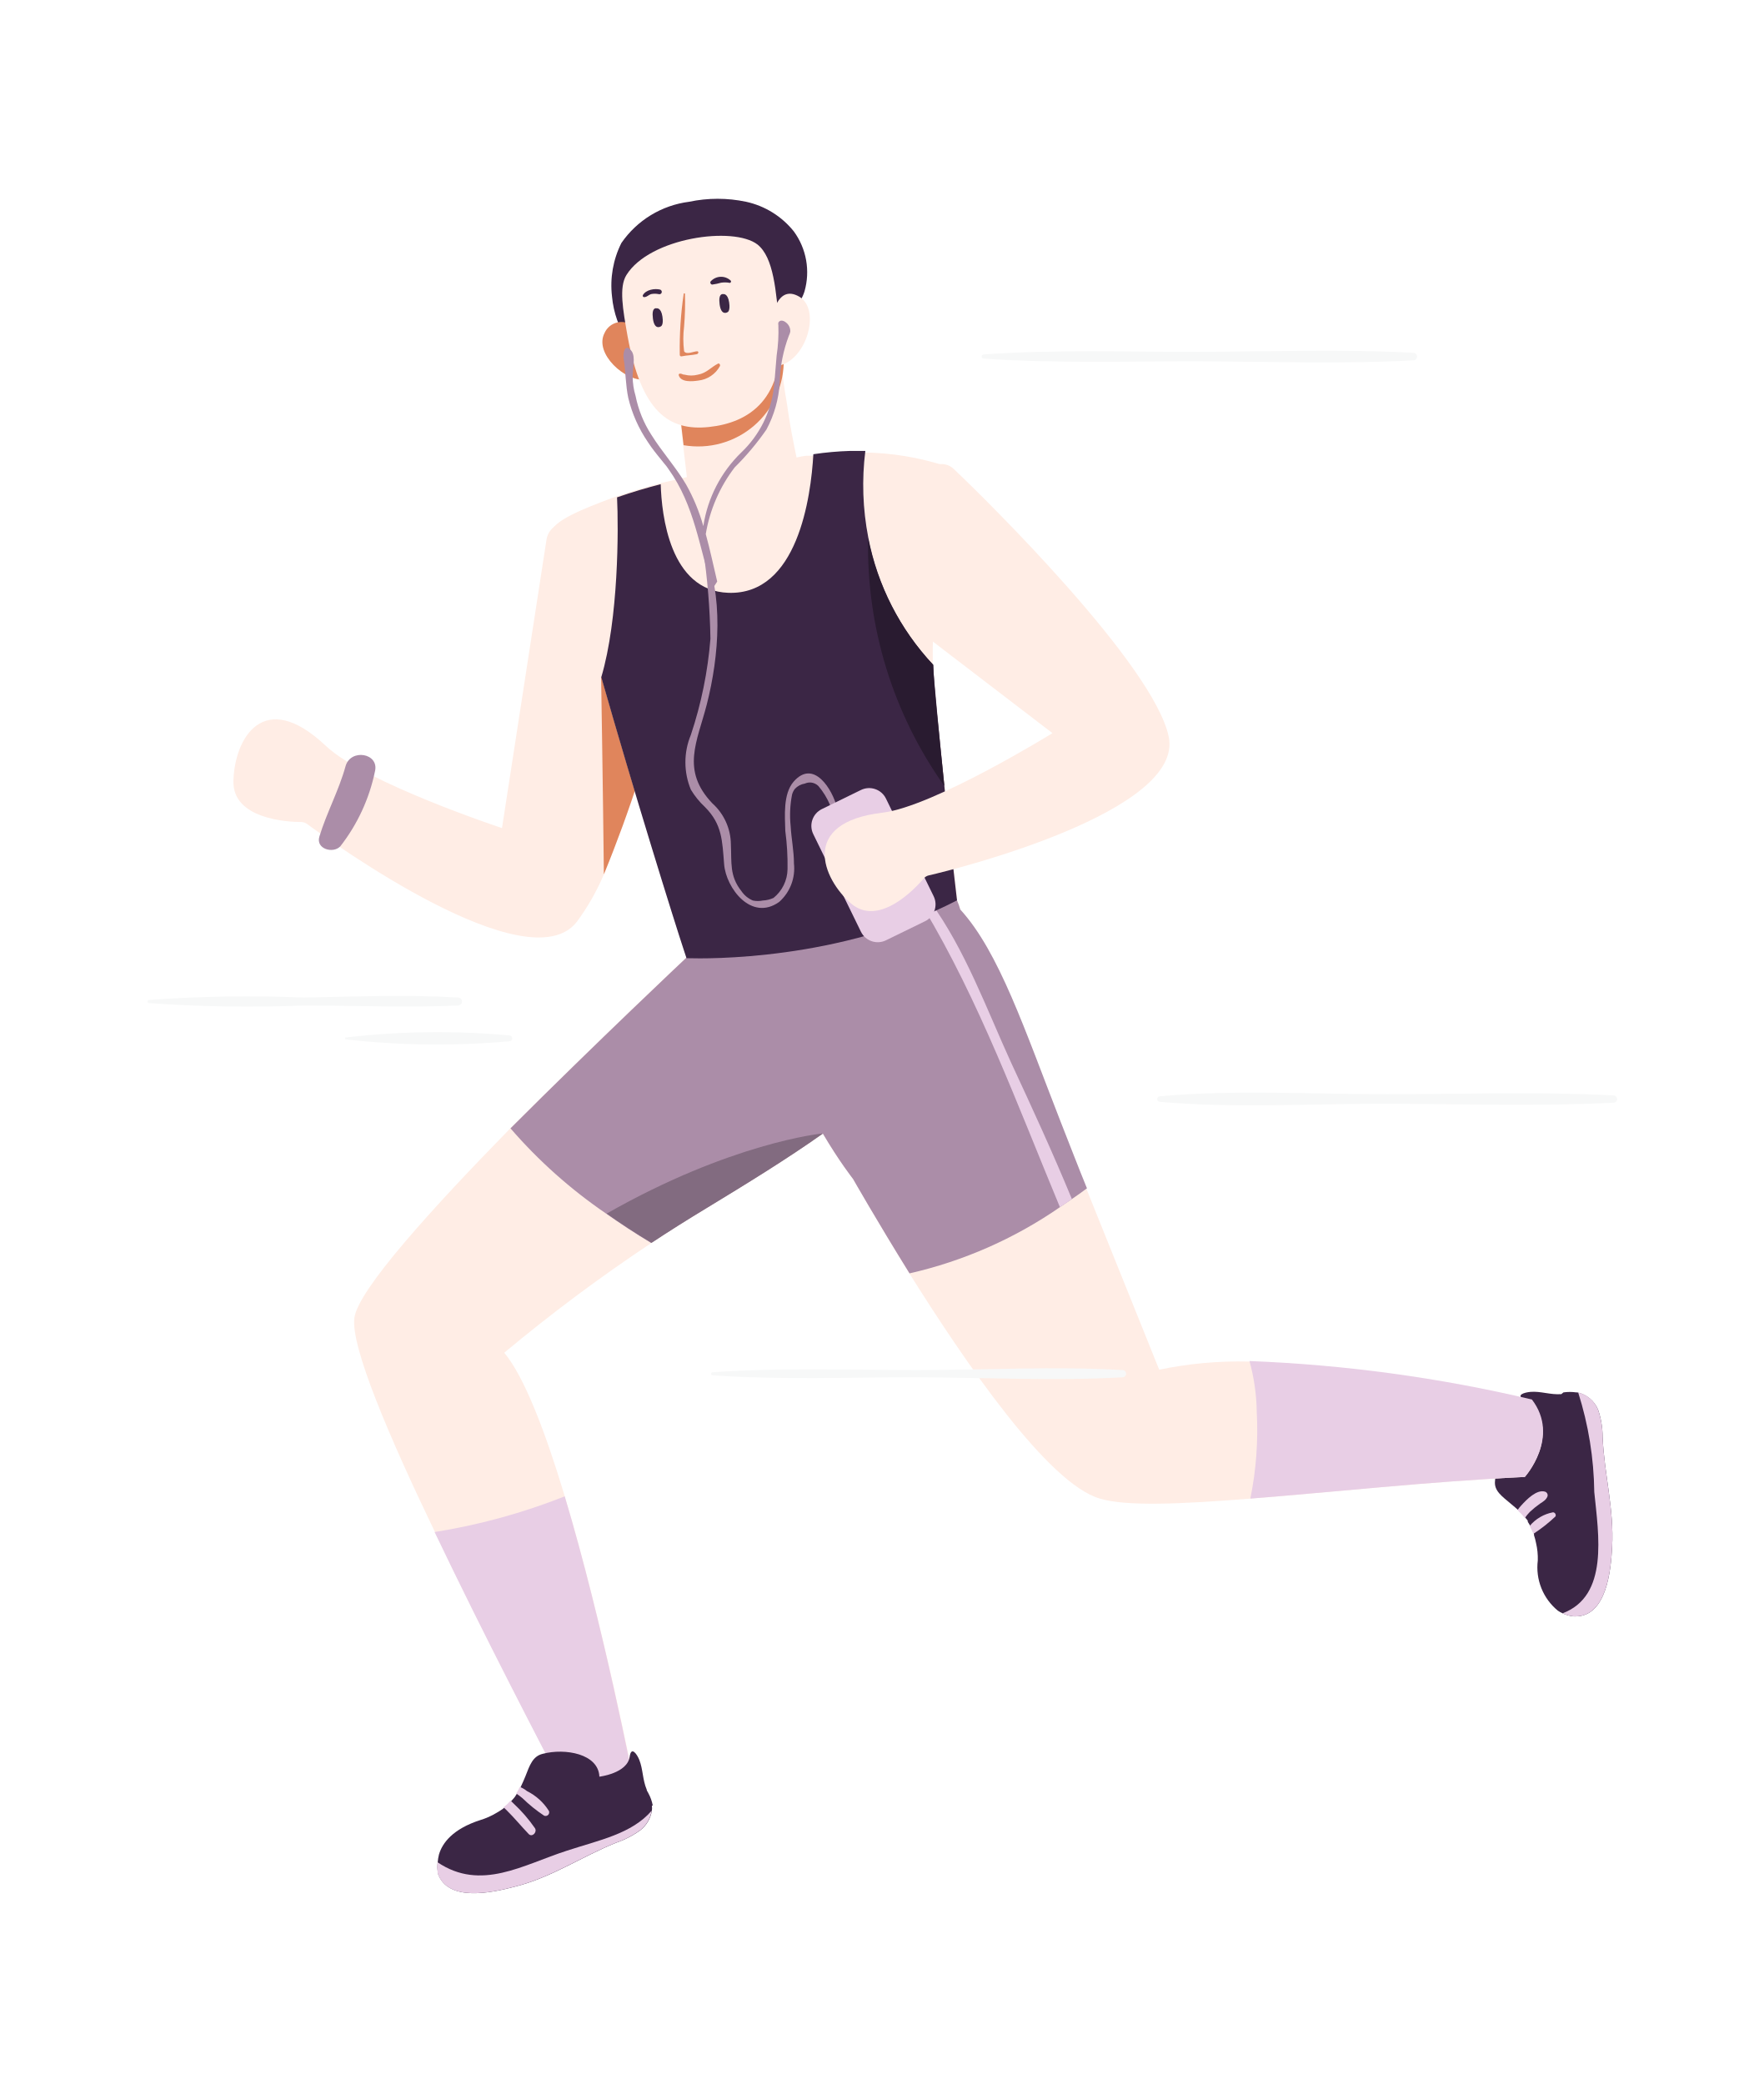
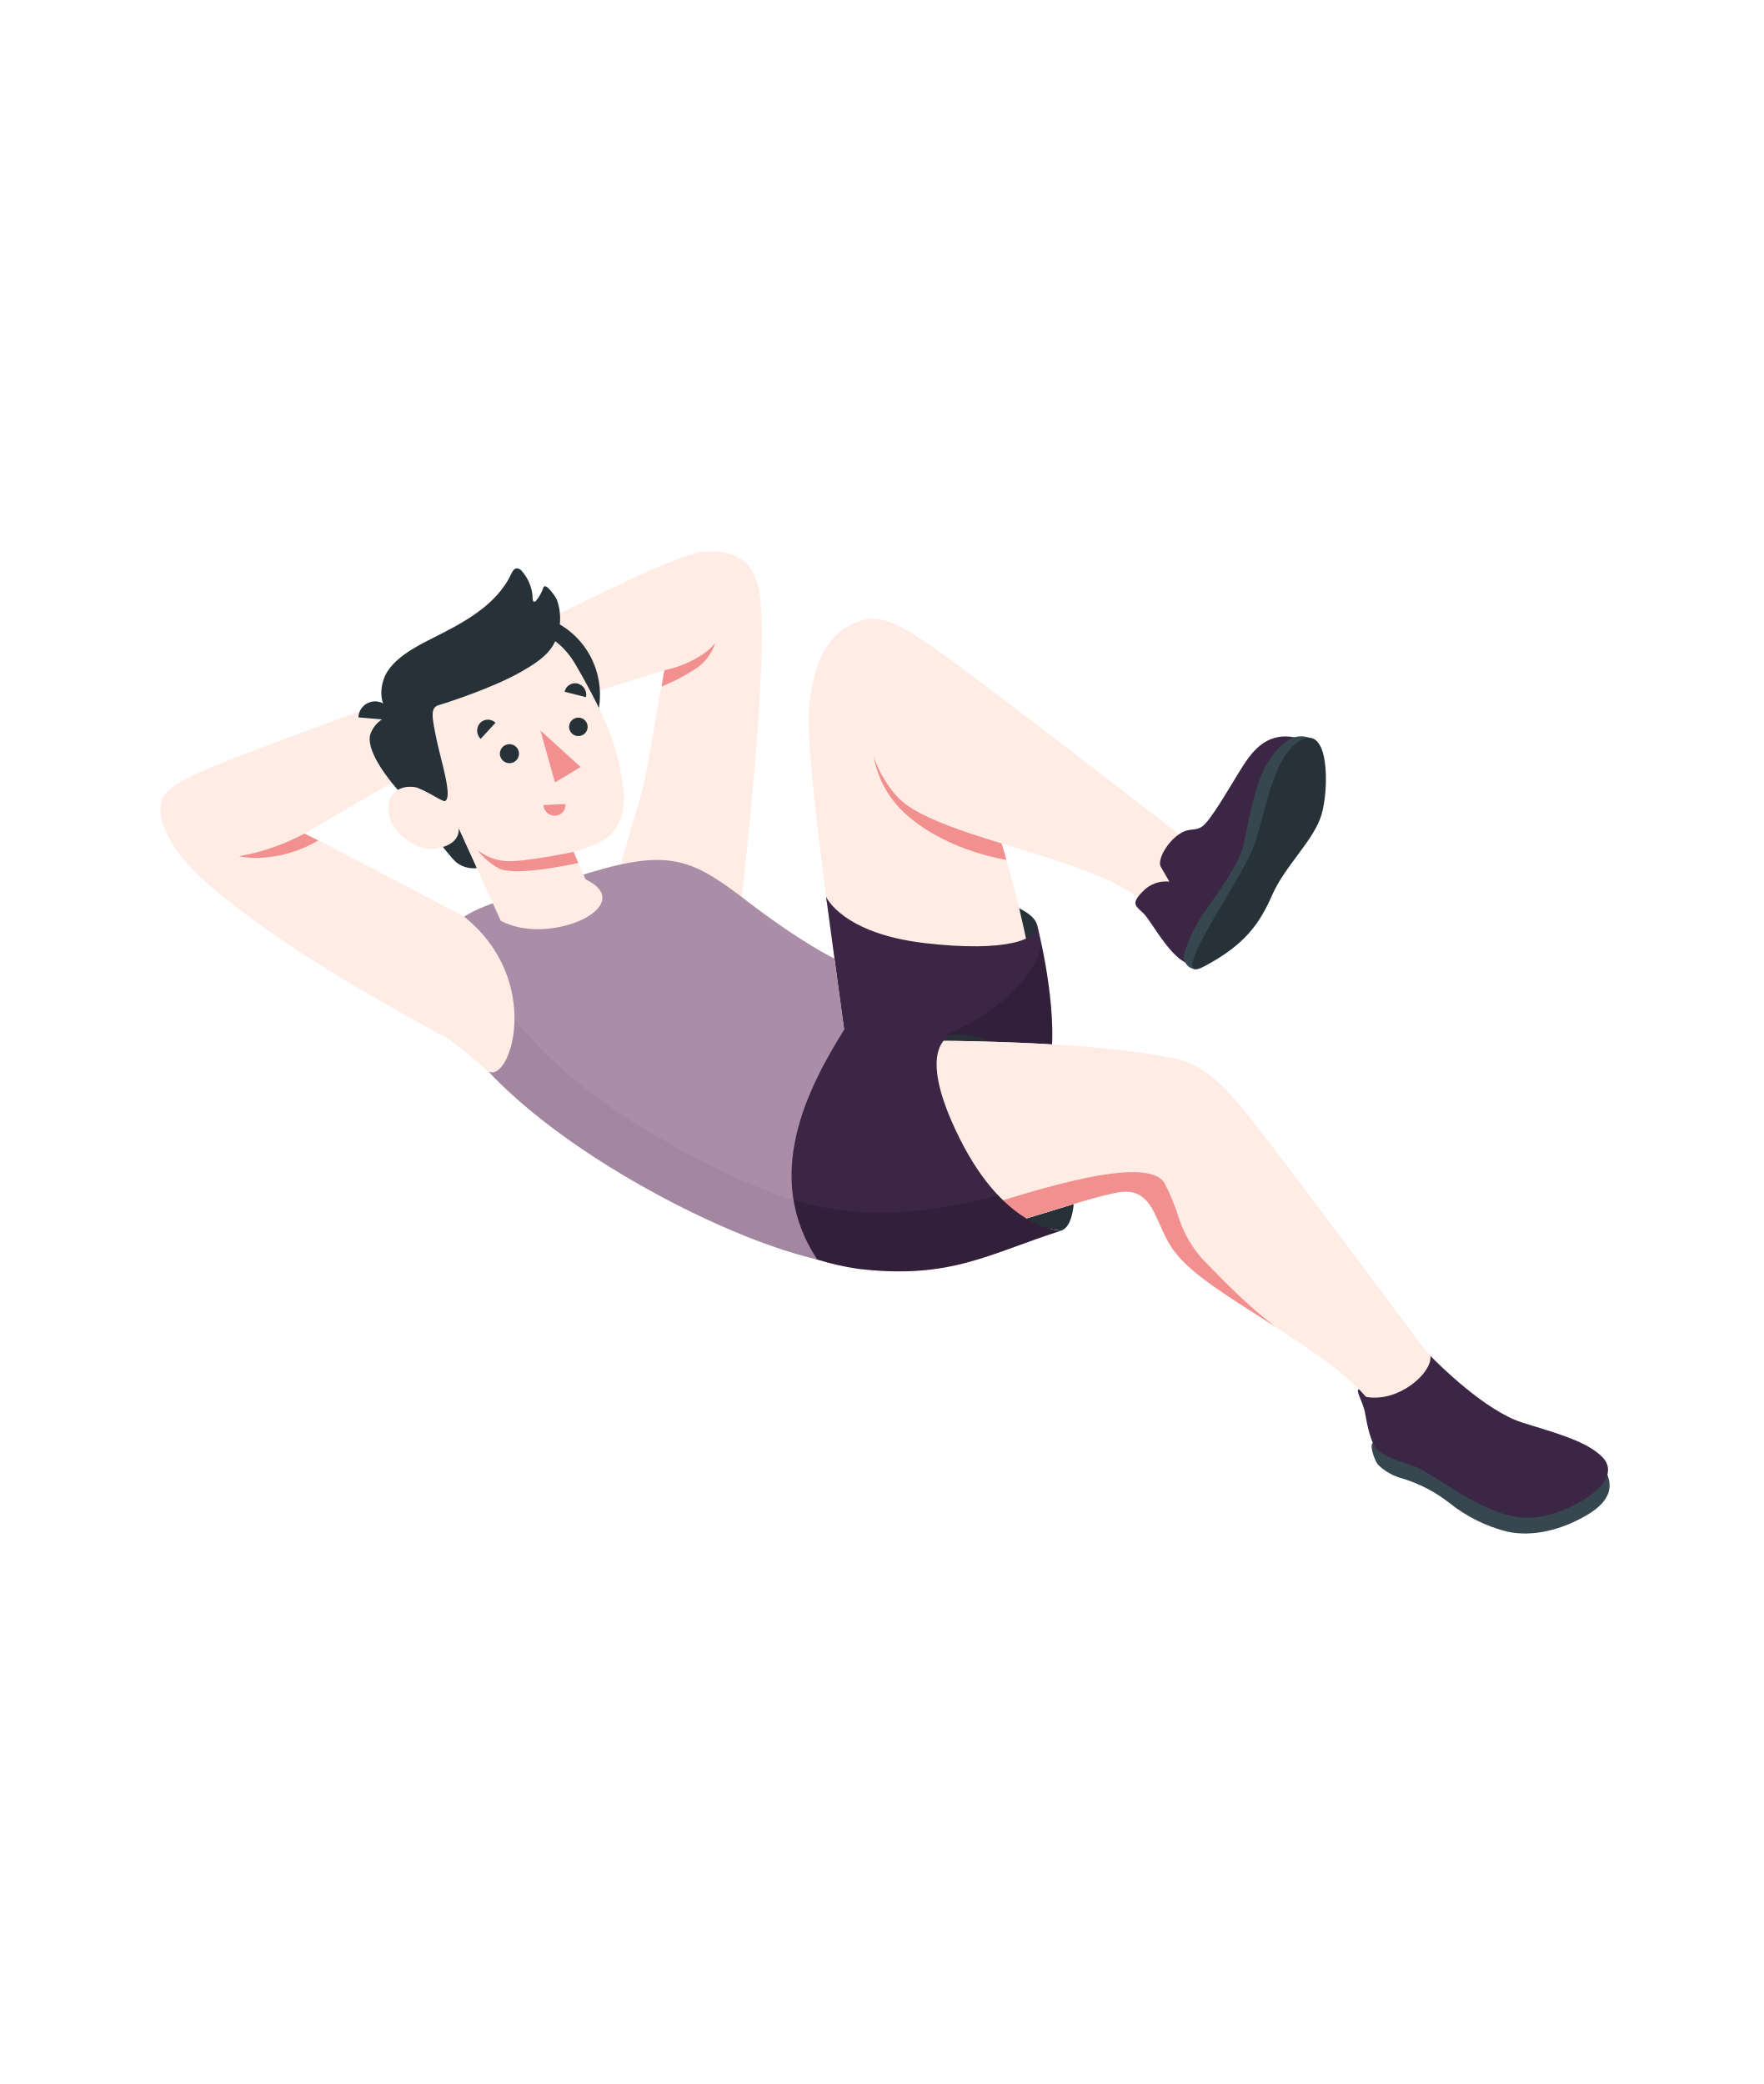
<svg xmlns="http://www.w3.org/2000/svg" width="275" height="325" viewBox="0 0 275 325" fill="none">
-   <path d="M251.396 241.273C251.207 244.812 250.559 252.081 245.668 252.081H245.425C244.815 252.025 244.22 251.86 243.669 251.594C243.415 251.48 243.171 251.344 242.939 251.189C241.797 250.254 240.91 249.046 240.362 247.675C239.814 246.305 239.622 244.818 239.805 243.353C239.833 242.445 239.743 241.536 239.535 240.651C239.455 240.23 239.347 239.815 239.211 239.408C239.199 239.328 239.199 239.246 239.211 239.165C238.994 238.679 238.805 238.301 238.616 237.949C238.506 237.733 238.38 237.525 238.238 237.328C238.256 237.275 238.256 237.218 238.238 237.166C238.163 237.038 238.072 236.92 237.968 236.815C237.679 236.424 237.354 236.062 236.995 235.734C236.995 235.734 236.995 235.734 236.995 235.734L236.833 235.572C236.428 235.22 236.049 234.869 235.671 234.572C234.239 233.356 232.969 232.518 233.131 230.978C233.347 227.358 235.833 222.683 239.265 223.71C239.265 223.71 240.129 219.387 237.752 218.306C236.238 217.55 237.752 217.144 238.67 217.063C240.237 216.928 241.804 217.55 243.48 217.415C243.583 217.319 243.691 217.229 243.804 217.144C244.467 217.05 245.14 217.05 245.803 217.144H245.965C246.684 217.298 247.355 217.625 247.92 218.096C248.485 218.566 248.927 219.167 249.208 219.846C249.675 221.221 249.912 222.663 249.91 224.115C250.181 229.979 251.721 235.356 251.396 241.273Z" fill="#3B2645" />
-   <path d="M241.318 233.356C241.102 233.923 240.642 234.167 240.156 234.491C239.595 234.885 239.062 235.318 238.562 235.788C238.278 236.084 238.017 236.4 237.778 236.733C237.49 236.342 237.164 235.981 236.806 235.653C236.806 235.653 236.806 235.653 236.806 235.653L236.644 235.491C236.827 235.236 237.025 234.992 237.238 234.761C238.049 233.869 239.643 232.221 240.94 232.626C241.085 232.676 241.205 232.779 241.275 232.915C241.346 233.051 241.361 233.209 241.318 233.356V233.356Z" fill="#E8CEE5" />
-   <path d="M242.561 236.49C241.502 237.494 240.353 238.398 239.13 239.192C238.913 238.706 238.724 238.328 238.535 237.976C239.466 236.862 240.756 236.107 242.183 235.842C242.256 235.848 242.327 235.872 242.389 235.911C242.451 235.951 242.503 236.004 242.54 236.068C242.577 236.132 242.598 236.203 242.602 236.277C242.606 236.35 242.592 236.423 242.561 236.49Z" fill="#E8CEE5" />
-   <path d="M251.396 241.273C251.207 244.813 250.558 252.081 245.668 252.081H245.425C244.815 252.025 244.22 251.861 243.668 251.594C250.883 248.892 249.289 239.382 248.613 232.681C248.549 227.406 247.702 222.17 246.1 217.145C246.796 217.314 247.442 217.648 247.982 218.118C248.523 218.588 248.943 219.181 249.207 219.846C249.675 221.221 249.912 222.664 249.91 224.116C250.18 229.979 251.72 235.356 251.396 241.273Z" fill="#E8CEE5" />
-   <path d="M106.004 97.691C106.004 97.691 105.275 100.906 104.059 105.797C101.555 116.223 98.249 126.439 94.17 136.356C93.055 138.992 91.631 141.486 89.928 143.786C82.335 153.405 51.803 131.384 47.912 128.52C47.656 128.323 47.344 128.209 47.021 128.196C44.859 128.196 36.213 127.737 36.402 121.765C36.564 115.254 41.049 107.067 50.857 116.361C56.91 122.062 78.282 129.142 78.282 129.142L85.226 84.127C85.314 83.573 85.551 83.053 85.912 82.624C86.274 82.194 86.745 81.872 87.276 81.691C87.808 81.51 88.378 81.478 88.926 81.598C89.475 81.718 89.98 81.985 90.387 82.371C94.197 85.91 100.087 91.611 106.004 97.691Z" fill="#FFEDE5" />
-   <path d="M104.031 105.688C101.541 116.15 98.244 126.404 94.169 136.356C94.034 123.386 93.737 105.526 93.737 105.526C95.337 104.716 97.111 104.307 98.904 104.335C100.698 104.364 102.457 104.828 104.031 105.688V105.688Z" fill="#E0855C" />
-   <path d="M128.376 176.75C122.729 180.749 116.433 184.613 110.165 188.423C107.166 190.233 104.302 192.043 101.6 193.827C93.638 199.114 85.971 204.833 78.633 210.957C81.794 214.74 85.091 223.44 88.063 233.329C94.034 253.216 98.871 277.993 98.871 277.993C93.467 282.937 88.901 280.695 88.901 280.695C84.659 272.589 75.526 255.053 67.825 238.922C60.611 223.926 54.667 209.957 55.261 205.526C55.856 201.095 67.528 188.288 79.579 175.967C93.089 162.457 106.923 149.434 106.923 149.434C112.106 143.878 117.982 139.011 124.404 134.951C130.862 131.141 137.914 128.953 143.318 132.519C146.072 134.46 148.143 137.222 149.235 140.409C149.434 140.876 149.606 141.354 149.749 141.841C153.883 155 143.183 166.348 128.376 176.75Z" fill="#FFEDE5" />
-   <path d="M237.779 230.33C222.918 231.032 207.49 232.734 194.98 233.707C184.172 234.572 175.634 234.95 171.527 233.707C163.421 231.383 150.478 212.416 141.805 198.582C136.698 190.314 133.024 183.856 133.024 183.856C133.024 183.856 130.889 181.154 128.295 176.75C121.459 165.321 111.489 143.462 130.997 137.545C139.373 135.005 145.047 136.896 149.56 141.841C155.612 148.461 159.584 160.538 165.231 174.994L180.767 213.605C185.342 212.649 190.011 212.222 194.682 212.335C209.522 212.91 224.271 214.918 238.724 218.333C243.372 224.115 237.779 230.33 237.779 230.33Z" fill="#FFEDE5" />
-   <path d="M100.357 55.459C106.058 53.892 111.732 52.217 117.352 50.38C120.648 49.299 124.269 49.245 125.458 45.435C125.908 43.858 125.994 42.199 125.709 40.584C125.423 38.969 124.774 37.44 123.81 36.113C121.933 33.752 119.299 32.111 116.352 31.466C113.422 30.845 110.393 30.845 107.463 31.466C105.348 31.733 103.314 32.444 101.493 33.553C99.673 34.661 98.107 36.141 96.898 37.897C95.606 40.477 95.098 43.38 95.439 46.246C95.667 48.759 96.522 51.174 97.925 53.271C98.114 53.568 99.384 56.162 100.032 55.973C100.222 55.865 100.33 55.486 100.357 55.459Z" fill="#3B2645" />
-   <path d="M98.844 50.947C98.505 50.644 98.099 50.425 97.659 50.308C97.22 50.191 96.759 50.179 96.314 50.274C95.869 50.369 95.452 50.567 95.099 50.853C94.745 51.139 94.463 51.505 94.278 51.92C92.575 55.162 97.601 59.593 100.6 59.188C100.189 56.407 99.602 53.654 98.844 50.947V50.947Z" fill="#E0855C" />
-   <path d="M148.29 73.698C146.613 82.694 145.664 91.811 145.453 100.96C145.453 101.852 145.453 102.636 145.453 103.419C145.804 109.066 148.695 135.68 149.236 139.868C149.236 140.22 149.236 140.409 149.236 140.409C131.051 149.866 110.03 149.46 107.355 149.433H107.058C106.962 149.049 106.844 148.67 106.707 148.299C105.086 143.408 98.817 123.278 93.764 105.527C93.764 105.256 93.602 105.013 93.521 104.716C90.819 95.584 87.01 88.504 85.983 83.29C85.605 81.317 91.819 79.047 94.845 77.886C95.278 77.697 95.737 77.561 96.223 77.399C98.601 76.562 101.06 75.859 103.032 75.346L107.112 74.4L105.842 63.592H106.923C107.602 63.563 108.279 63.491 108.949 63.376C109.78 63.241 110.602 63.051 111.408 62.809L112.543 62.458L114.029 61.836C114.821 61.503 115.589 61.115 116.326 60.674C116.492 60.602 116.655 60.521 116.812 60.431C116.837 60.445 116.865 60.453 116.893 60.453C116.922 60.453 116.95 60.445 116.974 60.431L117.488 60.107C118.394 59.511 119.245 58.832 120.027 58.08C120.46 57.675 120.838 57.324 121.135 57L121.324 56.783C121.466 56.654 121.593 56.509 121.703 56.351C121.807 56.256 121.898 56.147 121.973 56.027V56.27C121.973 56.432 121.973 56.594 121.973 56.783C121.973 58.567 122.351 60.809 122.729 63.052C122.946 64.592 123.189 66.105 123.432 67.429C123.864 69.699 124.215 71.347 124.215 71.347C124.705 71.228 125.201 71.138 125.702 71.077H125.864H126.674C128.581 70.793 130.503 70.622 132.429 70.563C133.24 70.563 134.024 70.563 134.78 70.563C139.057 70.63 143.3 71.331 147.371 72.644C147.618 72.696 147.841 72.827 148.007 73.017C148.173 73.207 148.272 73.446 148.29 73.698Z" fill="#FFEDE5" />
-   <path d="M122.215 55.919C122.268 57.894 121.882 59.856 121.085 61.663C120.288 63.471 119.099 65.079 117.605 66.371C116.111 67.663 114.349 68.608 112.445 69.137C110.542 69.666 108.545 69.765 106.598 69.429L105.95 63.836C109.072 63.769 112.143 63.027 114.951 61.661C117.759 60.294 120.237 58.335 122.215 55.919Z" fill="#E0855C" />
-   <path d="M97.682 42.895C96.493 44.814 97.142 48.299 97.844 52.325C100.006 64.295 104.329 67.24 110.544 66.592C116.758 65.943 122.594 62.269 121.541 50.974C121.027 45.327 120.649 40.167 118.136 38.14C114.38 35.222 101.303 37.059 97.682 42.895Z" fill="#FFEDE5" />
-   <path d="M120.379 49.623C120.379 49.623 121.162 44.219 124.648 46.273C128.133 48.326 125.674 56.567 121.081 57.081C121.081 56.919 119.298 51.542 120.379 49.623Z" fill="#FFEDE5" />
-   <path d="M103.005 50.92C103.005 50.92 102.059 51.541 101.816 49.677C101.573 47.813 102.383 48.083 102.383 48.083C102.383 48.083 103.086 47.921 103.302 49.38C103.518 50.839 103.005 50.92 103.005 50.92Z" fill="#3B2645" />
-   <path d="M113.408 48.705C113.408 48.705 112.462 49.299 112.219 47.462C111.976 45.624 112.786 45.868 112.786 45.868C112.786 45.868 113.489 45.706 113.705 47.164C113.921 48.624 113.408 48.705 113.408 48.705Z" fill="#3B2645" />
-   <path d="M108.706 54.784C108.192 54.784 107.058 55.378 106.679 54.784C106.517 53.501 106.517 52.203 106.679 50.92C106.823 49.204 106.868 47.481 106.814 45.759C106.814 45.759 106.652 45.759 106.625 45.759C106.156 48.916 105.949 52.106 106.004 55.297C105.996 55.339 106 55.383 106.015 55.423C106.03 55.463 106.055 55.499 106.088 55.526C106.121 55.554 106.16 55.572 106.202 55.579C106.245 55.586 106.288 55.582 106.328 55.567C107.085 55.405 107.868 55.405 108.625 55.243C108.976 55.189 108.976 54.757 108.706 54.784Z" fill="#E0855C" />
-   <path d="M102.95 45.165C102.113 44.949 100.735 45.165 100.248 46.029C100.23 46.068 100.223 46.112 100.229 46.155C100.235 46.198 100.254 46.238 100.283 46.27C100.312 46.302 100.35 46.324 100.392 46.334C100.434 46.345 100.478 46.342 100.519 46.327C100.87 46.327 101.167 45.975 101.518 45.867C101.911 45.787 102.315 45.787 102.707 45.867C102.8 45.9 102.903 45.894 102.991 45.85C103.08 45.807 103.148 45.731 103.18 45.638C103.212 45.545 103.206 45.442 103.163 45.354C103.12 45.265 103.044 45.197 102.95 45.165Z" fill="#3B2645" />
-   <path d="M113.947 43.76C113.735 43.559 113.484 43.403 113.21 43.301C112.936 43.199 112.644 43.153 112.352 43.166C112.06 43.178 111.773 43.249 111.509 43.374C111.244 43.5 111.008 43.677 110.813 43.895C110.786 43.941 110.771 43.994 110.769 44.048C110.767 44.102 110.779 44.156 110.803 44.204C110.827 44.252 110.863 44.294 110.907 44.325C110.951 44.356 111.003 44.375 111.056 44.381C111.532 44.321 112.002 44.222 112.461 44.084C112.856 44.029 113.256 44.029 113.65 44.084C113.866 44.219 114.11 43.949 113.947 43.76Z" fill="#3B2645" />
-   <path d="M111.976 56.703C110.814 57.297 110.192 58.189 108.814 58.432C108.141 58.608 107.434 58.608 106.761 58.432C106.383 58.432 106.383 58.243 106.004 58.27C105.976 58.272 105.95 58.281 105.926 58.296C105.902 58.31 105.881 58.33 105.866 58.353C105.85 58.376 105.84 58.403 105.836 58.43C105.832 58.458 105.834 58.486 105.842 58.513C106.166 59.675 108.004 59.486 108.895 59.35C109.6 59.274 110.276 59.027 110.864 58.632C111.452 58.237 111.936 57.704 112.273 57.081C112.354 56.865 112.165 56.621 111.976 56.703Z" fill="#E0855C" />
-   <path d="M169.5 185.315C168.689 185.91 167.933 186.477 167.149 186.99C166.366 187.504 165.906 187.855 165.285 188.26C158.197 193.166 150.237 196.669 141.832 198.582C136.698 190.314 133.024 183.856 133.024 183.856C133.024 183.856 130.889 181.154 128.295 176.75C122.648 180.749 116.353 184.613 110.084 188.422C107.085 190.233 104.221 192.043 101.519 193.826C98.952 192.286 96.628 190.746 94.521 189.26C88.996 185.491 83.983 181.023 79.606 175.966C93.116 162.457 106.95 149.433 106.95 149.433C112.133 143.878 118.009 139.011 124.431 134.951C130.511 132.889 136.941 132.063 143.345 132.519C146.089 134.464 148.15 137.225 149.235 140.409C149.435 140.875 149.606 141.354 149.749 141.841C155.801 148.46 159.773 160.538 165.42 174.994C166.852 178.614 168.149 182.019 169.5 185.315Z" fill="#AB8DA8" />
-   <path d="M98.817 277.992C93.413 282.937 88.847 280.694 88.847 280.694C84.605 272.588 75.472 255.053 67.772 238.922C74.719 237.815 81.523 235.949 88.063 233.356C94.034 253.215 98.817 277.992 98.817 277.992Z" fill="#E8CEE5" />
-   <path d="M101.654 281.613C101.695 281.863 101.695 282.119 101.654 282.369C101.465 283.561 100.839 284.64 99.898 285.395C98.717 286.252 97.415 286.926 96.034 287.395C90.63 289.584 86.01 292.799 80.282 294.231C76.877 295.123 69.825 296.744 68.258 292.096C68.253 292.015 68.253 291.934 68.258 291.853C68.195 291.378 68.195 290.896 68.258 290.421C68.286 290.02 68.349 289.622 68.447 289.232C68.961 287.449 70.555 285.233 74.932 283.828C75.803 283.562 76.638 283.19 77.418 282.721C77.783 282.517 78.135 282.292 78.472 282.045L78.688 281.856C79.088 281.539 79.459 281.186 79.795 280.802L80.147 280.397L80.282 280.235L80.66 279.64C80.875 279.313 81.065 278.97 81.228 278.614V278.614C81.525 277.992 81.741 277.479 81.93 277.019C82.606 275.29 83.065 273.885 84.632 273.507C88.144 272.588 93.332 273.507 93.467 277.073C93.467 277.073 97.844 276.56 98.196 273.939C98.439 272.264 99.331 273.561 99.682 274.426C100.276 275.885 100.195 277.56 100.844 279.073C100.844 279.289 101.033 279.451 101.114 279.667C101.438 280.258 101.666 280.896 101.789 281.559C101.747 281.584 101.702 281.602 101.654 281.613Z" fill="#3B2645" />
-   <path d="M237.779 230.33C222.918 231.032 207.49 232.735 194.98 233.707C195.885 229.265 196.221 224.725 195.98 220.198C195.941 217.512 195.56 214.843 194.845 212.254C209.684 212.829 224.434 214.838 238.887 218.252C243.372 224.115 237.779 230.33 237.779 230.33Z" fill="#E8CEE5" />
-   <path d="M82.443 286.017C81.254 284.774 80.174 283.45 78.931 282.234L78.525 281.856C78.926 281.539 79.297 281.186 79.633 280.802C79.795 280.964 79.93 281.126 80.093 281.262C81.335 282.418 82.449 283.704 83.416 285.098C83.821 285.72 82.984 286.584 82.443 286.017Z" fill="#E8CEE5" />
-   <path d="M85.604 282.424C85.646 282.528 85.656 282.643 85.632 282.754C85.609 282.864 85.552 282.965 85.471 283.043C85.39 283.121 85.287 283.173 85.176 283.193C85.065 283.213 84.951 283.199 84.848 283.153C83.65 282.358 82.528 281.453 81.497 280.451C81.181 280.178 80.847 279.925 80.498 279.695C80.713 279.368 80.903 279.024 81.065 278.668V278.668C81.466 278.825 81.84 279.044 82.173 279.316C83.581 280.016 84.768 281.092 85.604 282.424V282.424Z" fill="#E8CEE5" />
-   <path d="M101.627 282.37C101.437 283.561 100.811 284.64 99.871 285.396C98.69 286.252 97.388 286.926 96.007 287.395C90.603 289.584 85.983 292.799 80.254 294.231C76.85 295.123 69.798 296.744 68.231 292.097C68.225 292.016 68.225 291.934 68.231 291.853C68.167 291.378 68.167 290.897 68.231 290.421C75.013 294.988 81.524 290.827 88.414 288.611C93.44 286.963 98.52 285.99 101.627 282.37Z" fill="#E8CEE5" />
-   <path d="M167.149 186.99C166.528 187.45 165.906 187.855 165.285 188.26C158.692 172.4 152.721 156.08 143.967 141.49C143.507 140.733 144.561 139.922 145.101 140.679C150.505 148.109 153.829 157.296 157.638 165.645C160.881 172.616 164.177 179.776 167.149 186.99Z" fill="#E8CEE5" />
-   <path d="M128.376 176.75C122.729 180.749 116.434 184.613 110.165 188.422C107.166 190.233 104.302 192.043 101.6 193.826C99.033 192.286 96.71 190.746 94.602 189.26C113.948 178.236 127.998 176.777 128.376 176.75Z" fill="#826B80" />
-   <path d="M149.235 140.409C131.051 149.866 110.03 149.515 107.355 149.434H107.058L106.707 148.38C105.085 143.489 98.817 123.36 93.764 105.608C96.466 96.529 96.466 82.452 96.223 77.562C98.601 76.724 101.059 76.021 103.032 75.508C103.167 80.263 104.437 92.125 113.569 92.449C124.377 92.828 126.458 77.534 126.836 70.834C128.743 70.55 130.664 70.379 132.591 70.32C133.402 70.32 134.185 70.32 134.942 70.32C134.378 74.819 134.533 79.38 135.401 83.83C136.836 91.26 140.339 98.134 145.507 103.662C145.669 106.526 146.452 114.632 147.263 122.576C148.073 130.52 149.235 140.409 149.235 140.409Z" fill="#3B2645" />
-   <path d="M145.533 103.662C145.533 106.364 146.452 114.47 147.262 122.576C139.254 111.307 135.086 97.76 135.374 83.938C136.836 91.333 140.347 98.167 145.506 103.662H145.533Z" fill="#291B30" />
-   <path d="M53.884 119.496C52.83 123.306 50.938 126.737 49.804 130.466C49.209 132.411 51.965 133.168 53.073 131.979C55.749 128.546 57.598 124.542 58.477 120.279C59.153 117.442 54.667 116.686 53.884 119.496Z" fill="#AB8DA8" />
-   <path d="M101.546 69.699C102.194 70.59 102.87 71.401 103.545 72.239C103.803 72.526 104.037 72.833 104.248 73.157C108.355 78.885 109.057 85.478 111.111 91.828L111.84 90.693C111.246 88.207 110.732 85.721 110.057 83.29C110.687 79.505 112.237 75.933 114.569 72.887C116.395 71.079 118.05 69.108 119.514 66.997C120.733 64.727 121.443 62.219 121.594 59.647C121.649 57.143 122.134 54.666 123.026 52.325C123.126 52.129 123.199 51.92 123.242 51.704C123.251 51.426 123.192 51.15 123.069 50.9C122.947 50.651 122.765 50.435 122.54 50.272C122.371 50.128 122.165 50.034 121.945 50.002C121.832 49.988 121.717 50.009 121.616 50.062C121.515 50.115 121.432 50.198 121.378 50.299C121.35 50.441 121.35 50.588 121.378 50.731C121.436 52.312 121.346 53.895 121.108 55.459C120.946 57.108 120.865 58.783 120.676 60.458C120.208 64.301 118.423 67.863 115.623 70.536C112.431 73.616 110.341 77.661 109.679 82.047C109.042 79.776 108.135 77.589 106.977 75.535C105.382 72.833 103.221 70.455 101.573 67.807C100.379 65.963 99.545 63.909 99.114 61.755C98.816 60.764 98.661 59.736 98.655 58.702C98.655 57.675 99.141 55.621 98.493 54.757C97.493 53.406 97.115 54.973 97.25 55.919C97.574 57.972 97.547 60.053 97.979 62.079C98.571 64.534 99.606 66.859 101.032 68.942L101.546 69.699Z" fill="#AB8DA8" />
-   <path d="M123.756 121.901C122.08 123.846 122.405 127.304 122.459 129.574C122.724 131.553 122.842 133.549 122.81 135.545C122.797 136.408 122.595 137.257 122.217 138.033C121.838 138.808 121.294 139.49 120.621 140.031C120.094 140.273 119.525 140.41 118.946 140.436C118.438 140.544 117.914 140.544 117.406 140.436C116.683 140.132 116.063 139.626 115.623 138.977C113.731 136.599 114.11 134.492 113.974 131.655C113.961 130.449 113.696 129.26 113.199 128.163C112.701 127.065 111.981 126.083 111.083 125.278C106.139 120.09 108.733 115.659 110.219 109.85C112.137 102.338 112.921 92.692 109.624 85.532C110.322 90.194 110.71 94.897 110.786 99.609C110.38 104.713 109.354 109.749 107.733 114.605C107.171 115.958 106.882 117.409 106.882 118.874C106.882 120.34 107.171 121.79 107.733 123.143C108.333 124.141 109.07 125.051 109.922 125.845C112.623 128.547 112.624 131.087 112.921 134.789C113.218 138.491 117.163 143.759 121.513 140.652C122.347 139.908 122.99 138.976 123.39 137.932C123.79 136.888 123.933 135.764 123.81 134.654C123.81 132.708 123.404 130.79 123.296 128.845C123.125 127.204 123.197 125.546 123.512 123.927C123.595 123.604 123.742 123.301 123.945 123.035C124.358 122.587 124.91 122.292 125.512 122.198C125.817 122.063 126.152 122.008 126.485 122.036C126.913 122.083 127.312 122.274 127.619 122.576C128.369 123.46 128.98 124.453 129.43 125.521C129.43 125.764 129.619 126.278 129.889 126.386C130.159 126.494 130.591 126.251 130.51 125.899C129.835 123.197 126.917 118.28 123.756 121.901Z" fill="#AB8DA8" />
-   <path d="M134.256 123.199L128.162 126.175C126.714 126.883 126.113 128.63 126.821 130.078L134.255 145.301C134.962 146.749 136.71 147.35 138.158 146.642L144.252 143.666C145.7 142.959 146.301 141.212 145.593 139.764L138.159 124.541C137.452 123.093 135.704 122.492 134.256 123.199Z" fill="#E8CEE5" />
-   <path d="M146.29 72.428C146.716 72.338 147.157 72.353 147.575 72.471C147.994 72.588 148.378 72.805 148.695 73.103C154.099 78.21 179.957 103.77 182.253 114.902C184.658 126.548 149.371 135.491 144.831 136.518C144.523 136.587 144.247 136.759 144.048 137.004C142.697 138.571 137.023 144.651 132.672 140.868C128.322 137.085 124.567 128.277 137.617 126.737C145.588 125.791 164.123 114.335 164.123 114.335L141.859 97.286C141.859 97.286 134.618 74.995 146.29 72.428Z" fill="#FFEDE5" />
-   <path d="M175.039 213.659C164.42 213.038 153.667 213.659 143.048 213.659C132.429 213.659 121.648 213.254 111.057 214.01C111.009 214.027 110.968 214.058 110.939 214.099C110.909 214.14 110.894 214.189 110.894 214.24C110.894 214.29 110.909 214.34 110.939 214.381C110.968 214.422 111.009 214.453 111.057 214.47C121.648 215.226 132.429 214.767 143.048 214.794C153.667 214.821 164.42 215.388 175.039 214.794C175.19 214.794 175.334 214.734 175.44 214.628C175.547 214.521 175.606 214.377 175.606 214.226C175.606 214.076 175.547 213.932 175.44 213.825C175.334 213.719 175.19 213.659 175.039 213.659V213.659Z" fill="#F7F8F8" />
-   <path d="M251.612 170.833C239.859 170.212 227.997 170.644 216.244 170.644C204.49 170.644 192.548 169.914 180.875 170.968C180.761 170.968 180.651 171.014 180.569 171.095C180.488 171.176 180.443 171.286 180.443 171.4C180.443 171.515 180.488 171.625 180.569 171.706C180.651 171.787 180.761 171.833 180.875 171.833C192.548 172.86 204.544 172.103 216.244 172.13C227.943 172.157 239.859 172.562 251.612 171.968C251.763 171.968 251.907 171.908 252.014 171.802C252.12 171.695 252.18 171.551 252.18 171.4C252.18 171.25 252.12 171.106 252.014 170.999C251.907 170.893 251.763 170.833 251.612 170.833V170.833Z" fill="#F7F8F8" />
-   <path d="M71.419 155.567C63.448 155.08 55.342 155.432 47.345 155.567C39.31 155.233 31.263 155.359 23.243 155.945C23.179 155.945 23.117 155.971 23.071 156.016C23.026 156.062 23 156.124 23 156.188C23 156.253 23.026 156.315 23.071 156.36C23.117 156.406 23.179 156.431 23.243 156.431C31.264 157.004 39.31 157.13 47.345 156.81C55.45 156.81 63.556 157.161 71.419 156.81C71.584 156.81 71.742 156.744 71.858 156.628C71.975 156.511 72.04 156.353 72.04 156.188C72.04 156.023 71.975 155.865 71.858 155.749C71.742 155.632 71.584 155.567 71.419 155.567V155.567Z" fill="#F7F8F8" />
-   <path d="M79.525 161.484C70.972 160.7 62.36 160.808 53.829 161.808C53.829 161.808 53.829 162.051 53.829 162.078C62.362 163.056 70.972 163.155 79.525 162.376C79.624 162.351 79.713 162.294 79.776 162.213C79.839 162.132 79.873 162.032 79.873 161.93C79.873 161.827 79.839 161.728 79.776 161.647C79.713 161.566 79.624 161.509 79.525 161.484V161.484Z" fill="#F7F8F8" />
-   <path d="M220.513 55.027C209.38 54.406 198.113 54.838 186.954 54.865C175.795 54.892 164.528 54.486 153.396 55.27C153.31 55.27 153.228 55.304 153.167 55.365C153.106 55.426 153.072 55.508 153.072 55.594C153.072 55.68 153.106 55.763 153.167 55.824C153.228 55.884 153.31 55.919 153.396 55.919C164.528 56.702 175.822 56.324 186.954 56.351C198.086 56.378 209.38 56.81 220.513 56.189C220.645 56.16 220.764 56.087 220.849 55.981C220.934 55.875 220.981 55.744 220.981 55.608C220.981 55.472 220.934 55.34 220.849 55.235C220.764 55.129 220.645 55.056 220.513 55.027Z" fill="#F7F8F8" />
+   <path d="M115.082 144.908C115.082 144.908 119.684 107.76 118.645 94.193C118.112 87.234 114.722 85.66 109.54 86.057C104.359 86.454 74.727 102.098 74.727 102.098L78.949 112.218L103.593 104.519C103.593 104.519 101.082 118.972 100.502 121.717C99.923 124.462 98.711 128.16 97.745 131.474C97.272 133.107 96.613 135.224 96.613 136.249C96.626 138.67 115.082 144.908 115.082 144.908Z" fill="#FFEDE5" />
+   <path d="M103.593 104.519C107.029 103.857 110.459 101.84 111.538 100.232C110.984 102.04 109.761 103.572 108.115 104.519C106.548 105.522 104.889 106.375 103.16 107.065L103.593 104.519Z" fill="#F28F8F" />
+   <path d="M161.731 144.247C161.218 142.355 157.875 140.364 147.911 138.704C137.947 137.043 128.882 138.704 128.829 139.874C128.776 141.045 131.287 148.87 142.776 150.299C154.265 151.728 162.784 148.401 161.731 144.247Z" fill="#263238" />
+   <path d="M131.76 160.328C131.76 160.328 125.266 118.497 126.199 109.957C127.164 101.133 130.534 97.038 136.189 96.463C143.576 100.723 147.512 110.903 152.234 120.937C156.956 130.972 162.071 152.496 162.345 162.782C162.618 173.068 154.425 180.397 145.147 181.733C135.869 183.07 131.76 160.328 131.76 160.328Z" fill="#FFEDE5" />
+   <path d="M141.964 127.578C138.967 125.186 136.942 121.798 136.262 118.04L145.553 114.825L151.821 120.005L152.007 120.408C152.087 120.58 152.167 120.752 152.254 120.924C152.434 121.308 152.614 121.711 152.793 122.121C152.84 122.24 152.893 122.359 152.947 122.485C153.086 122.803 153.22 123.147 153.359 123.477L153.499 123.821C153.686 124.278 153.866 124.747 154.052 125.23C154.232 125.713 154.412 126.209 154.592 126.712C154.632 126.824 154.672 126.93 154.705 127.036L155.184 128.425C155.184 128.491 155.231 128.564 155.258 128.63C155.631 129.755 156.004 130.919 156.363 132.109L156.423 132.301C156.603 132.89 156.776 133.485 156.949 134.087C156.949 134.087 148.318 132.857 141.964 127.578Z" fill="#F28F8F" />
+   <path d="M134.231 96.821C137.761 95.438 142.057 98.673 144.328 100.128C148.944 103.065 177.164 124.907 183.745 130.027C185.17 130.886 186.622 131.713 188.1 132.494L180.348 144.533C179.711 142.803 178.715 141.225 177.424 139.902C170.39 134.915 156.777 132.196 148.012 128.809C141.191 126.164 139.766 124.682 137.468 120.812C135.71 117.75 129.362 99.109 134.231 96.821Z" fill="#FFEDE5" />
+   <path d="M131.62 160.559L128.829 139.875C128.829 139.875 131.333 145.577 144.228 147.078C157.122 148.58 162.058 146.417 161.731 144.247C161.731 144.247 165.102 157.199 163.796 165.613C162.491 174.027 149.55 182.99 149.55 182.99L131.62 160.559Z" fill="#3B2645" />
+   <path opacity="0.15" d="M137.328 163.39C136.142 163.39 135.03 163.463 133.998 163.529L148.331 181.435H151.661C155.377 178.505 162.83 171.917 163.803 165.633C164.762 159.461 163.203 150.862 162.304 146.708C162.817 151.484 152.061 163.079 137.328 163.39Z" fill="black" />
+   <path d="M201.881 114.99C197.218 114.13 195.054 117.471 193.335 120.229C191.617 122.987 188.74 128.048 187.454 128.901C186.169 129.754 185.456 128.901 183.624 130.27C181.793 131.64 180.454 134.239 181.02 135.185L182.352 137.487C181.584 137.403 180.807 137.501 180.084 137.771C179.361 138.041 178.712 138.476 178.189 139.041C176.191 141.026 177.23 141.357 178.356 142.481C179.482 143.606 182.126 148.686 184.777 150.068C184.777 150.068 191.917 147.945 197.092 139.901C202.267 131.858 201.881 114.99 201.881 114.99Z" fill="#3B2645" />
+   <path d="M186.248 151.133C185.975 151.085 185.715 150.981 185.485 150.827C185.255 150.674 185.059 150.474 184.91 150.241C184.762 150.009 184.664 149.748 184.622 149.475C184.581 149.203 184.597 148.925 184.67 148.659C185.459 146.179 186.644 143.84 188.18 141.734C189.972 139.207 193.328 134.457 193.895 131.858C194.461 129.258 195.68 121.975 197.671 118.926C199.663 115.877 201.707 114.117 204.331 115.103C206.956 116.088 198.67 135.608 196.239 138.916C193.808 142.223 186.248 151.133 186.248 151.133Z" fill="#37474F" />
+   <path d="M187.78 150.71C194.341 147.237 196.499 143.864 198.437 139.465C200.375 135.066 204.904 131.011 206.076 127.062C207.249 123.113 207.369 112.986 202.859 115.44C198.35 117.894 197.411 126.95 195.433 132.182C193.455 137.414 181.346 154.13 187.78 150.71Z" fill="#263238" />
+   <path d="M148.351 161.406C151.348 160.949 157.109 162.18 162.338 169.429C167.952 177.215 168.998 190.802 165.475 191.92C165.475 191.92 157.309 190.967 151.701 188.05C146.093 185.133 136.668 165.428 148.351 161.406Z" fill="#263238" />
+   <path d="M244.127 226.231C235.429 222.837 228.309 217.003 222.148 210.481C217.193 203.8 195.959 175.191 192.276 171.163C190.944 169.734 187.787 166.056 183.411 165.137C167.919 161.83 139.233 162.319 139.233 162.319L128.203 160.474L106.224 181.019C109.254 184.227 113.057 187.025 118.619 189.903C124.18 192.78 130.194 194.87 138.307 194.189C154.545 192.826 164.282 188.269 172.974 186.251C175.492 185.669 178.103 185.133 180.081 189.235C182.059 193.336 182.219 195.393 188.073 199.752C195.58 205.348 207.975 211.606 213.383 218.273C214.274 219.908 214.805 221.711 214.941 223.565C215.454 230.596 221.395 229.214 226.184 232.27C228.795 233.937 230.733 235.961 233.877 236.649C236.739 237.234 239.697 237.18 242.535 236.49C245.093 235.888 248.756 234.056 250.015 231.582C251.667 228.288 246.632 227.203 244.127 226.231Z" fill="#FFEDE5" />
+   <path d="M244.127 226.231C235.429 222.837 228.309 217.003 222.148 210.481C217.193 203.8 195.959 175.191 192.276 171.163C190.944 169.734 187.787 166.056 183.411 165.137C167.919 161.83 139.233 162.319 139.233 162.319L128.203 160.474L106.224 181.019C109.254 184.227 113.057 187.025 118.619 189.903C124.18 192.78 130.194 194.87 138.307 194.189C154.545 192.826 164.282 188.269 172.974 186.251C175.492 185.669 178.103 185.133 180.081 189.235C182.059 193.336 182.219 195.393 188.073 199.752C195.58 205.348 207.975 211.606 213.383 218.273C214.274 219.908 214.805 221.711 214.941 223.565C215.454 230.596 221.395 229.214 226.184 232.27C228.795 233.937 230.733 235.961 233.877 236.649C236.739 237.234 239.697 237.18 242.535 236.49C245.093 235.888 248.756 234.056 250.015 231.582C251.667 228.288 246.632 227.203 244.127 226.231Z" fill="#FFEDE5" />
+   <path d="M187.574 196.418C185.925 194.602 184.673 192.467 183.897 190.147C183.301 188.207 182.534 186.324 181.606 184.518C178.902 179.887 160.959 185.794 153.013 188.215C152.567 188.877 150.702 190.861 150.036 192.515C159.66 190.564 166.587 187.726 172.961 186.244C175.478 185.662 178.089 185.126 180.067 189.227C182.046 193.328 182.205 195.386 188.06 199.745C191.11 202.02 194.967 204.375 198.836 206.882C194.514 203.548 191.257 200.208 187.574 196.418Z" fill="#F28F8F" />
+   <path d="M129.908 160.474C129.908 160.474 145.673 161.241 148.351 161.433C148.351 161.433 142.416 163.02 149.636 177.513C156.856 192.006 165.481 191.927 165.481 191.927C154.159 195.525 148.278 199.567 133.844 197.88C116.641 195.413 106.21 182.62 106.21 182.62L129.908 160.474Z" fill="#3B2645" />
+   <path opacity="0.15" d="M165.441 191.926C165.311 191.935 165.179 191.935 165.048 191.926V191.926C163.763 191.781 159.94 190.947 155.657 186.416C152.258 187.317 148.809 188.022 145.327 188.527C132.459 190.398 122.808 188.143 108.428 180.529L106.21 182.606C111.917 188.998 119.238 193.761 127.417 196.405V196.405C127.917 196.557 128.43 196.709 128.949 196.848C129.435 196.974 129.928 197.099 130.421 197.212L130.554 197.245C131.007 197.351 131.473 197.443 131.94 197.536L132.186 197.582C132.732 197.688 133.278 197.781 133.838 197.86C134.744 197.966 135.609 198.045 136.449 198.111C137.288 198.177 138.094 198.21 138.88 198.237H140.032C140.412 198.237 140.785 198.237 141.151 198.237C142.25 198.237 143.296 198.151 144.301 198.052C144.967 197.986 145.62 197.906 146.259 197.814C147.799 197.582 149.325 197.264 150.828 196.861C151.415 196.702 151.994 196.537 152.567 196.358C154.012 195.922 155.437 195.432 156.903 194.903L158.681 194.242C160.786 193.474 162.997 192.667 165.475 191.88L165.441 191.926Z" fill="black" />
+   <path d="M77.191 140.741C70.784 142.951 64.729 146.814 69.864 158.118C77.191 174.443 110.4 192.568 127.45 196.417C118.792 183.406 125.998 169.615 131.653 160.559L130.128 149.499C130.128 149.499 125.013 147.058 116.54 140.556C108.068 134.054 104.552 132.288 91.944 136.098C83.278 138.717 77.191 140.741 77.191 140.741Z" fill="#AB8DA8" />
+   <path opacity="0.05" d="M103.147 177.639C85.71 167.717 80.228 158.879 73.388 150.393L68.912 155.817C69.032 156.167 69.165 156.524 69.312 156.895C69.309 156.915 69.309 156.935 69.312 156.954C69.458 157.331 69.625 157.722 69.805 158.119C73.055 165.262 81.214 172.75 90.805 179.266C92.137 180.192 93.576 181.098 94.988 181.978C95.7 182.421 96.413 182.858 97.132 183.301C102.01 186.201 107.059 188.808 112.251 191.106C117.123 193.34 122.197 195.112 127.404 196.398C125.507 193.599 124.24 190.427 123.687 187.098C117.626 185.285 111.126 182.183 103.147 177.639Z" fill="black" />
+   <path d="M72.382 142.958C72.382 142.958 50.876 131.541 47.472 130L66.294 119.026L62.298 108.727C62.298 108.727 34.325 118.603 28.996 121.441C26.206 122.942 25 124.179 25 126.309C25 129.861 28.404 134.465 33.119 138.454C43.143 146.94 56.743 154.845 69.991 162.068C73.028 164.304 76.185 167.115 76.185 167.115C79.669 168.848 84.737 152.854 72.382 142.958Z" fill="#FFEDE5" />
+   <path d="M92.517 103.275C91.173 100.178 88.646 97.737 85.491 96.491C82.336 95.244 78.811 95.293 75.692 96.627C72.574 97.961 70.117 100.471 68.861 103.605C67.606 106.738 67.655 110.239 68.999 113.336C69.085 113.548 69.192 113.74 69.292 113.938L66.042 120.963L61.239 112.172C61.241 111.479 60.984 110.811 60.518 110.296C60.051 109.782 59.409 109.458 58.715 109.387C58.363 109.357 58.009 109.399 57.674 109.509C57.339 109.619 57.03 109.796 56.766 110.029C56.502 110.262 56.288 110.545 56.138 110.862C55.987 111.18 55.903 111.524 55.891 111.874L59.561 112.192C58.756 112.722 58.138 113.49 57.796 114.388C56.923 116.65 59.961 121.261 64.03 125.309C64.03 125.309 69.791 133.385 71.19 134.516C72.091 135.198 73.221 135.51 74.347 135.39L74.693 119.514C77.033 120.768 79.707 121.267 82.345 120.942C84.983 120.617 87.454 119.484 89.414 117.701C91.374 115.917 92.726 113.572 93.282 110.99C93.838 108.408 93.57 105.719 92.517 103.295V103.275Z" fill="#263238" />
+   <path d="M68.872 123.702C68.339 124.437 66.714 123.504 65.428 122.962C64.143 122.419 60.7 122.399 60.566 126.044C60.433 129.689 64.942 132.659 67.533 132.388C71.996 131.931 71.529 129.173 71.529 129.173L78.083 143.586C85.669 147.714 99.79 141.218 91.317 137.137L89.446 132.857C91.065 132.425 92.629 131.81 94.108 131.025C96.772 129.345 97.645 126.302 97.172 122.816C96.419 117.227 95.174 112.967 89.752 103.633C83.758 93.433 71.103 98.712 66.161 105.876C61.219 113.039 68.872 123.702 68.872 123.702Z" fill="#FFEDE5" />
+   <path d="M69.399 124.926C69.039 125.091 66.675 123.411 65.403 122.981C63.678 122.392 60.873 111.551 60.873 111.551C60.873 111.551 58.582 109.533 59.841 105.895C60.873 102.912 64.683 100.914 67.321 99.591C72.076 97.204 77.398 94.485 79.729 89.484C79.915 89.087 80.182 88.638 80.621 88.631C80.758 88.643 80.891 88.682 81.012 88.746C81.133 88.809 81.24 88.896 81.328 89.001C82.426 90.225 83.045 91.8 83.073 93.44C83.073 93.592 83.119 93.784 83.272 93.83C83.426 93.876 83.539 93.751 83.632 93.638C84.116 93.05 84.484 92.377 84.718 91.654C85.037 90.668 86.716 93.175 86.836 93.519C87.228 94.607 87.398 95.763 87.334 96.917C87.27 98.071 86.973 99.201 86.463 100.24C85.424 102.31 83.286 103.593 81.328 104.725C76.965 107.251 69.505 109.659 68.466 109.944C67.054 110.334 67.327 111.743 68.127 115.559C68.859 118.933 70.604 124.364 69.399 124.926Z" fill="#263238" />
+   <path d="M89.446 132.857C89.446 132.857 81.653 134.491 78.883 134.286C77.257 134.169 75.706 133.564 74.434 132.553C75.338 133.719 76.471 134.691 77.764 135.41C80.321 136.799 90.179 134.583 90.179 134.583L89.446 132.857Z" fill="#F28F8F" />
+   <path d="M77.271 112.715L74.953 115.229C74.619 114.907 74.424 114.468 74.407 114.006C74.391 113.544 74.556 113.093 74.866 112.748C75.02 112.587 75.206 112.458 75.411 112.368C75.616 112.279 75.837 112.231 76.061 112.228C76.285 112.225 76.508 112.267 76.716 112.35C76.923 112.434 77.112 112.558 77.271 112.715V112.715Z" fill="#263238" />
+   <path d="M84.737 125.554L88.167 125.395C88.188 125.619 88.164 125.845 88.095 126.059C88.025 126.274 87.914 126.472 87.766 126.643C87.618 126.813 87.437 126.952 87.233 127.051C87.03 127.151 86.808 127.208 86.582 127.221C86.117 127.234 85.665 127.067 85.322 126.757C84.978 126.446 84.768 126.015 84.737 125.554V125.554Z" fill="#F28F8F" />
+   <path d="M91.378 108.726L88.047 107.879C88.093 107.659 88.183 107.45 88.311 107.266C88.44 107.081 88.606 106.924 88.798 106.805C88.99 106.685 89.204 106.606 89.427 106.571C89.651 106.536 89.879 106.547 90.099 106.603C90.544 106.729 90.924 107.018 91.162 107.413C91.399 107.807 91.477 108.277 91.378 108.726V108.726Z" fill="#263238" />
+   <path d="M84.271 113.906L86.542 122.022L90.538 119.614L84.271 113.906Z" fill="#F28F8F" />
+   <path d="M77.95 117.544C77.951 117.837 78.04 118.123 78.205 118.365C78.37 118.608 78.603 118.797 78.876 118.908C79.148 119.019 79.448 119.048 79.737 118.99C80.026 118.932 80.291 118.79 80.499 118.583C80.707 118.375 80.849 118.111 80.906 117.824C80.963 117.537 80.933 117.239 80.82 116.969C80.707 116.698 80.516 116.467 80.27 116.305C80.025 116.142 79.737 116.056 79.442 116.056C79.246 116.056 79.051 116.094 78.87 116.169C78.688 116.244 78.523 116.354 78.385 116.492C78.246 116.63 78.136 116.794 78.062 116.975C77.987 117.155 77.949 117.349 77.95 117.544V117.544Z" fill="#263238" />
+   <path d="M88.747 113.344C88.745 113.629 88.829 113.907 88.987 114.144C89.146 114.381 89.371 114.566 89.636 114.676C89.9 114.785 90.191 114.814 90.472 114.759C90.753 114.704 91.011 114.567 91.214 114.366C91.416 114.165 91.554 113.908 91.61 113.629C91.665 113.35 91.636 113.061 91.526 112.799C91.416 112.536 91.229 112.312 90.991 112.155C90.752 111.997 90.472 111.914 90.185 111.916C89.804 111.917 89.439 112.068 89.17 112.336C88.9 112.604 88.748 112.966 88.747 113.344V113.344Z" fill="#263238" />
+   <path d="M214.076 225.04C213.51 225.423 214.389 227.844 214.902 228.44C215.97 229.471 217.29 230.209 218.732 230.583C221.354 231.38 223.804 232.654 225.958 234.34C228.615 236.476 231.705 238.017 235.016 238.858C238.946 239.724 243.488 238.62 247.451 236.285C251.607 233.844 251.221 231.502 250.655 229.941L214.076 225.04Z" fill="#37474F" />
+   <path d="M223.067 211.454C224.399 212.856 231.646 219.973 237.207 221.786C241.637 223.228 247.398 224.604 249.922 227.283C252.546 230.074 248.637 233.646 243.262 235.697C237.654 237.827 233.844 236.107 230.121 234.248C227.503 232.925 223.647 230.279 221.709 229.214C219.77 228.149 216.181 227.567 214.682 225.986C213.856 225.113 213.263 222.679 212.904 220.542C212.577 218.558 211.259 216.765 211.931 216.659L213.023 217.843C218.085 218.77 223.36 214.126 223.067 211.454Z" fill="#3B2645" />
+   <path d="M47.472 129.999C44.28 131.711 40.833 132.906 37.262 133.537C37.262 133.537 42.916 134.946 49.643 131.077L47.472 129.999Z" fill="#F28F8F" />
</svg>
